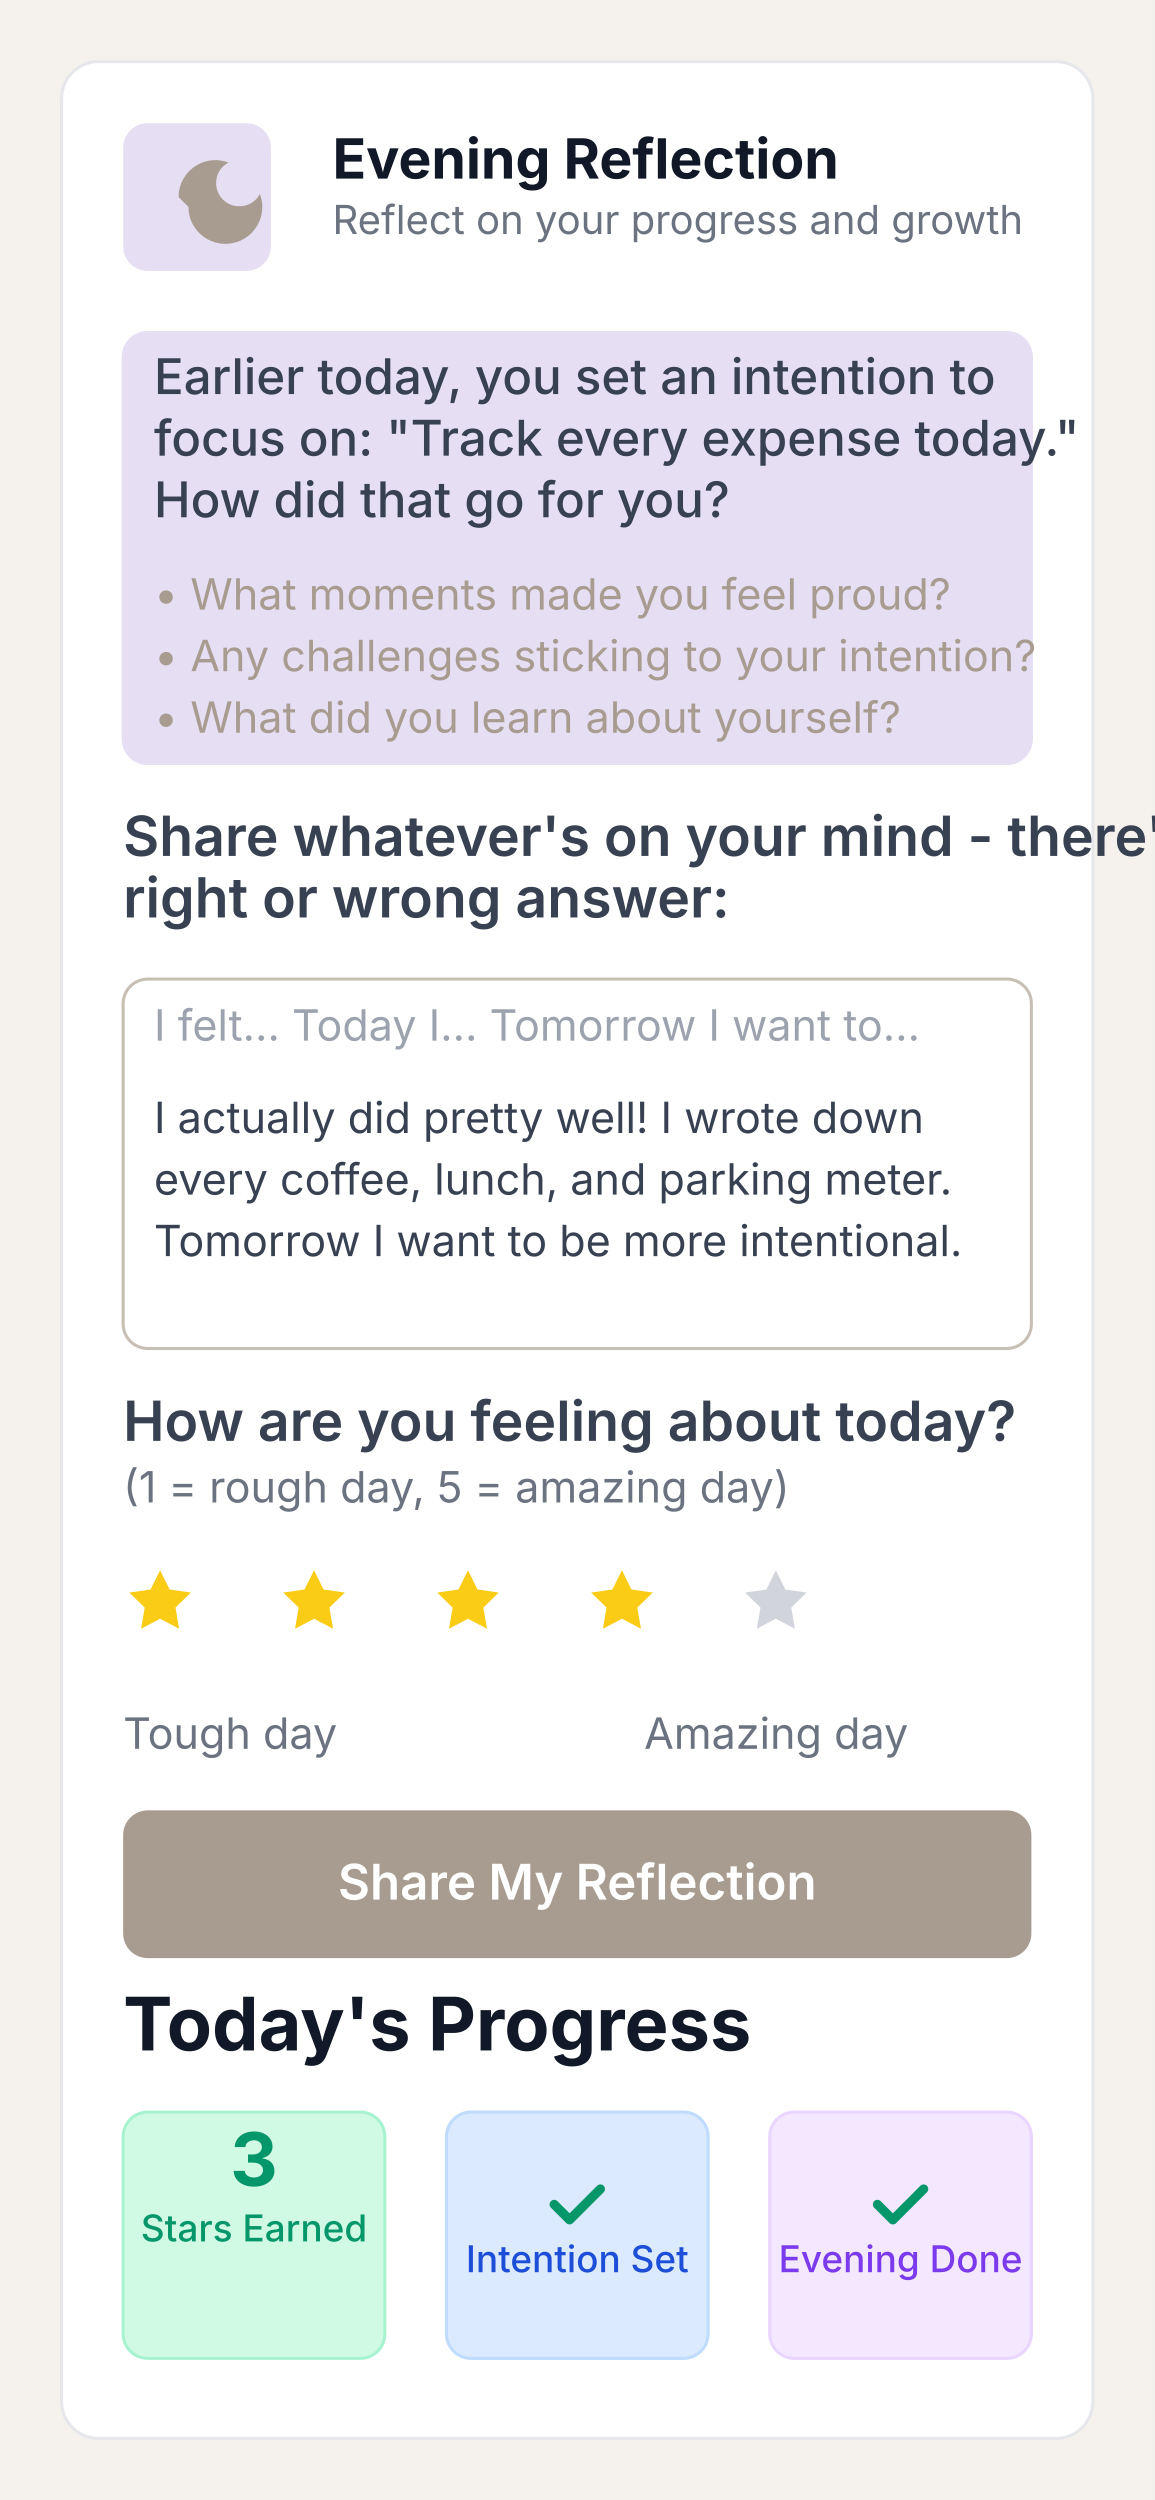
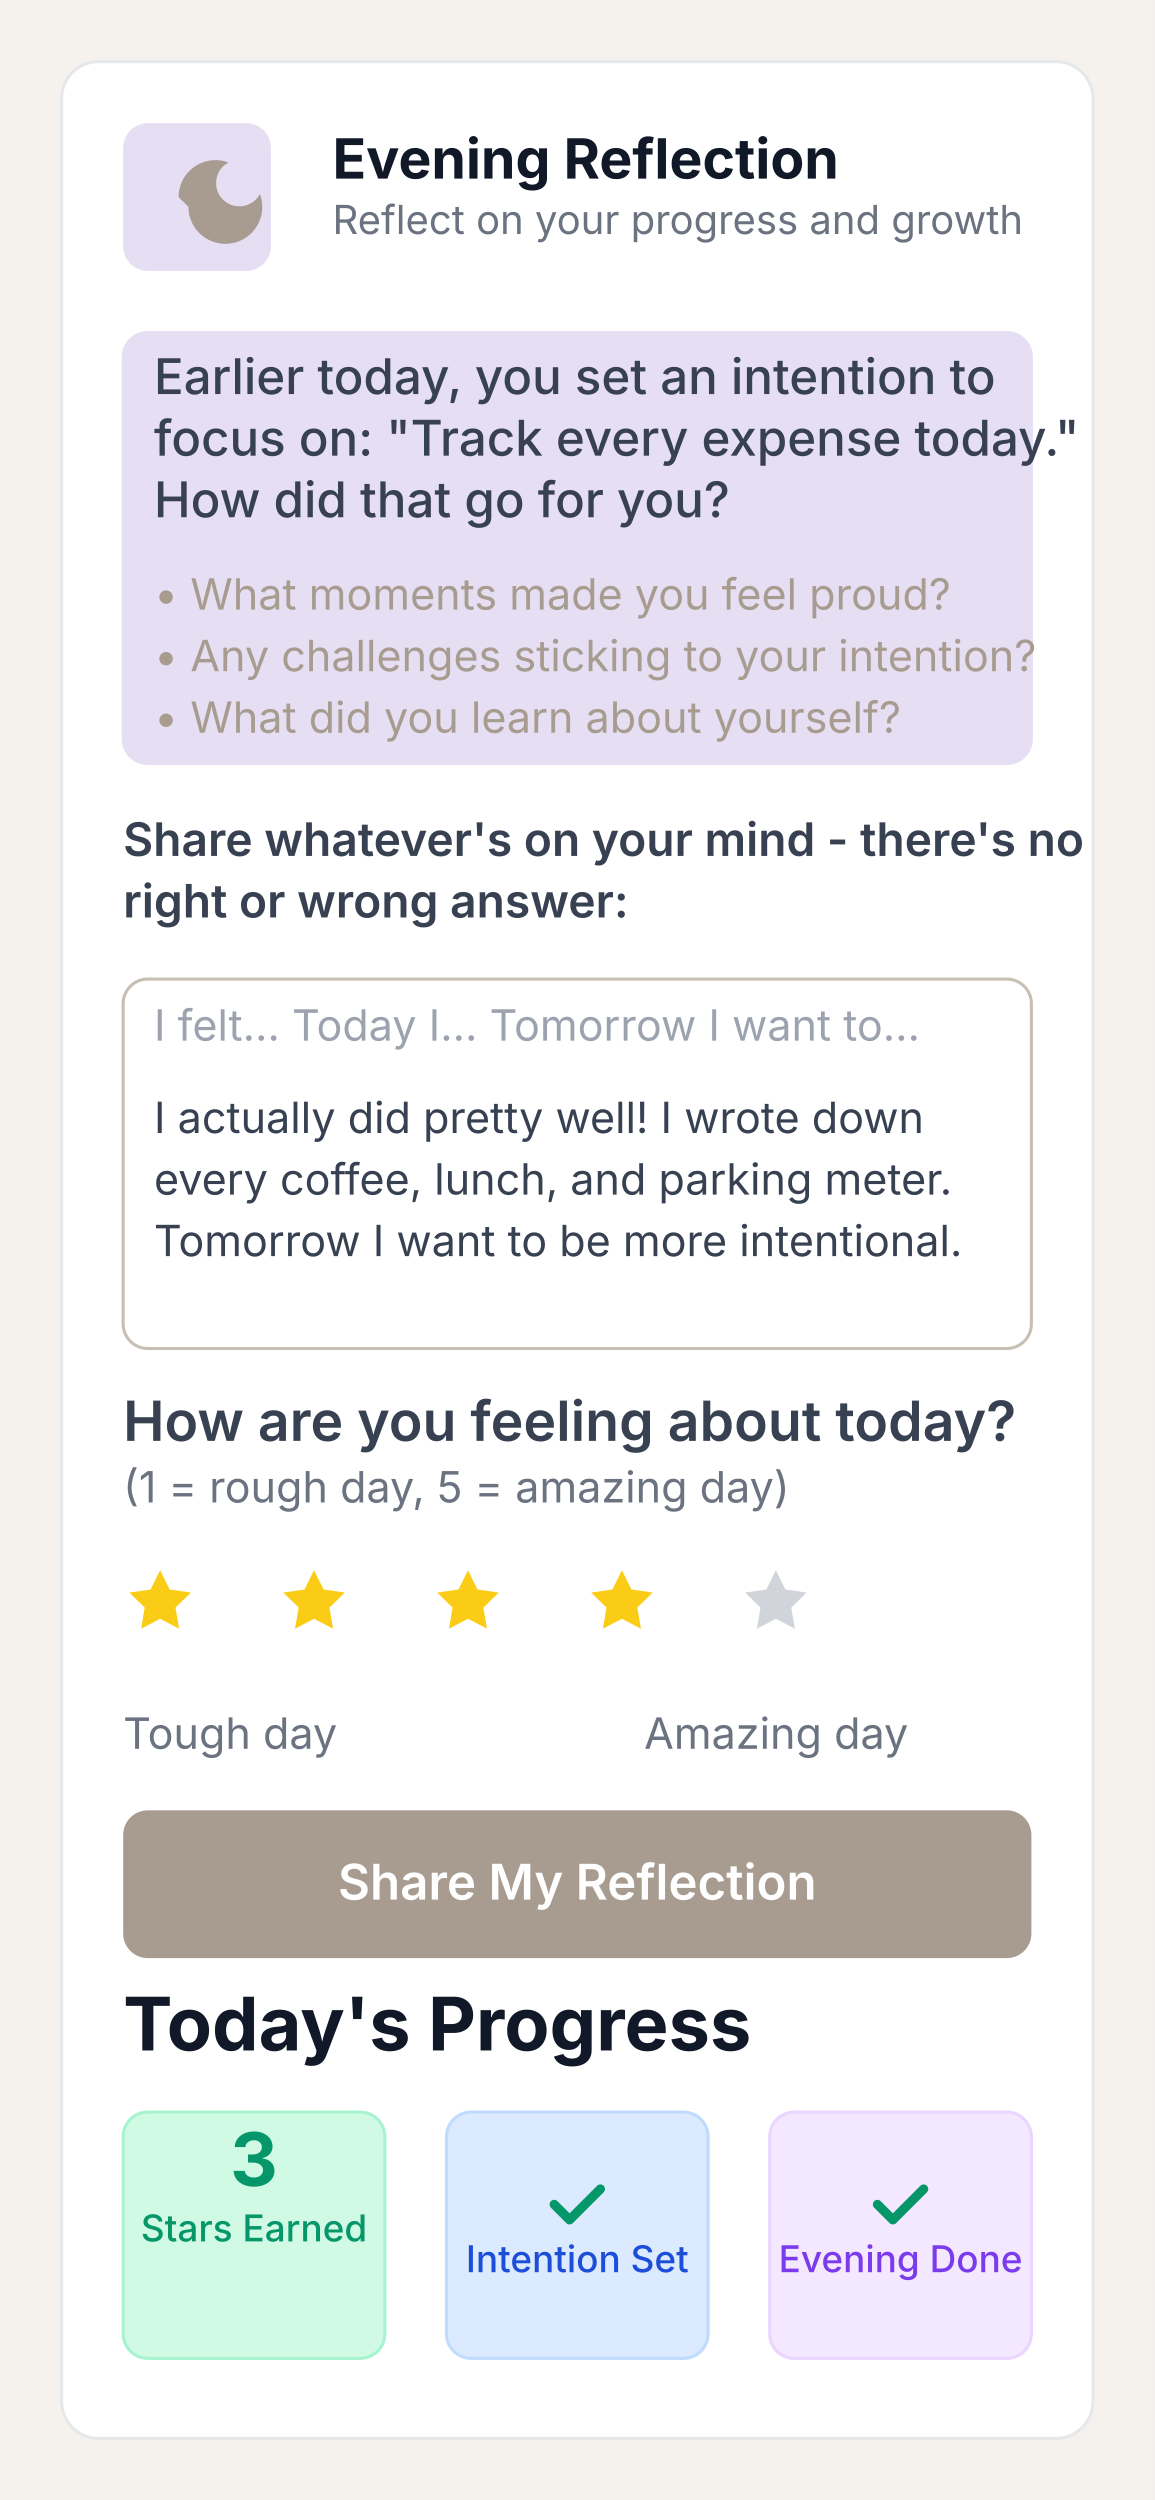
<svg xmlns="http://www.w3.org/2000/svg" width="375" height="812" viewBox="0 0 375 812" fill="none">
  <rect width="375" height="812" fill="#F5F2ED" />
  <rect x="20" y="20" width="335" height="772" rx="12" fill="white" stroke="#E5E7EB" />
  <rect x="40" y="40" width="48" height="48" rx="8" fill="#E6DFF4" />
  <path d="M58 64c0-6.627 5.373-12 12-12 1.5 0 2.9.3 4.2.8-2.4 1.2-4 3.7-4 6.7 0 4.1 3.3 7.5 7.5 7.5 3 0 5.5-1.6 6.7-4 .5 1.3.8 2.7.8 4.2 0 6.627-5.373 12-12 12s-12-5.373-12-12z" fill="#A89C90" />
  <text x="108" y="58" font-family="Inter, sans-serif" font-size="18" font-weight="700" fill="#111827">Evening Reflection</text>
  <text x="108" y="76" font-family="Inter, sans-serif" font-size="13" fill="#6B7280">Reflect on your progress and growth</text>
  <rect x="40" y="108" width="295" height="140" rx="8" fill="#E6DFF4" stroke="#E6DFF4" />
  <text x="50" y="128" font-family="Inter, sans-serif" font-size="16" font-weight="500" fill="#374151">Earlier today, you set an intention to</text>
  <text x="50" y="148" font-family="Inter, sans-serif" font-size="16" font-weight="500" fill="#374151">focus on: "Track every expense today."</text>
  <text x="50" y="168" font-family="Inter, sans-serif" font-size="16" font-weight="500" fill="#374151">How did that go for you?</text>
  <text x="50" y="198" font-family="Inter, sans-serif" font-size="14" fill="#A89C90">• What moments made you feel proud?</text>
  <text x="50" y="218" font-family="Inter, sans-serif" font-size="14" fill="#A89C90">• Any challenges sticking to your intention?</text>
  <text x="50" y="238" font-family="Inter, sans-serif" font-size="14" fill="#A89C90">• What did you learn about yourself?</text>
-   <text x="40" y="278" font-family="Inter, sans-serif" font-size="18" font-weight="600" fill="#374151">Share whatever's on your mind - there's no</text>
-   <text x="40" y="298" font-family="Inter, sans-serif" font-size="18" font-weight="600" fill="#374151">right or wrong answer:</text>
+   <text x="40" y="278" font-family="Inter, sans-serif" font-size="15" font-weight="600" fill="#374151">Share whatever's on your mind - there's no</text>
+   <text x="40" y="298" font-family="Inter, sans-serif" font-size="15" font-weight="600" fill="#374151">right or wrong answer:</text>
  <rect x="40" y="318" width="295" height="120" rx="8" fill="white" stroke="#C7BFB4" />
  <text x="50" y="338" font-family="Inter, sans-serif" font-size="14" fill="#9CA3AF">I felt... Today I... Tomorrow I want to...</text>
  <text x="50" y="368" font-family="Inter, sans-serif" font-size="14" fill="#374151">I actually did pretty well! I wrote down</text>
  <text x="50" y="388" font-family="Inter, sans-serif" font-size="14" fill="#374151">every coffee, lunch, and parking meter.</text>
  <text x="50" y="408" font-family="Inter, sans-serif" font-size="14" fill="#374151">Tomorrow I want to be more intentional.</text>
  <text x="40" y="468" font-family="Inter, sans-serif" font-size="18" font-weight="600" fill="#374151">How are you feeling about today?</text>
  <text x="40" y="488" font-family="Inter, sans-serif" font-size="14" fill="#6B7280">(1 = rough day, 5 = amazing day)</text>
  <g transform="translate(40, 508)">
    <path d="M12 2l3.09 6.26L22 9.27l-5 4.87 1.18 6.88L12 17.77l-6.18 3.25L7 14.14 2 9.27l6.91-1.01L12 2z" fill="#FACC15" />
    <path d="M62 2l3.09 6.26L72 9.27l-5 4.87 1.18 6.88L62 17.77l-6.18 3.25L57 14.14 52 9.27l6.91-1.01L62 2z" fill="#FACC15" />
    <path d="M112 2l3.09 6.26L122 9.27l-5 4.87 1.18 6.88L112 17.77l-6.18 3.25L107 14.14 102 9.27l6.91-1.01L112 2z" fill="#FACC15" />
    <path d="M162 2l3.09 6.26L172 9.27l-5 4.87 1.18 6.88L162 17.77l-6.18 3.25L157 14.14 152 9.27l6.91-1.01L162 2z" fill="#FACC15" />
    <path d="M212 2l3.09 6.26L222 9.27l-5 4.87 1.18 6.88L212 17.77l-6.18 3.25L207 14.14 202 9.27l6.91-1.01L212 2z" fill="#D1D5DB" />
  </g>
  <text x="40" y="568" font-family="Inter, sans-serif" font-size="14" fill="#6B7280">Tough day</text>
  <text x="295" y="568" font-family="Inter, sans-serif" font-size="14" fill="#6B7280" text-anchor="end">Amazing day</text>
  <rect x="40" y="588" width="295" height="48" rx="8" fill="#A89C90" />
  <text x="187.5" y="617" font-family="Inter, sans-serif" font-size="16" font-weight="600" fill="white" text-anchor="middle">Share My Reflection</text>
  <text x="40" y="666" font-family="Inter, sans-serif" font-size="24" font-weight="700" fill="#111827">Today's Progress</text>
  <rect x="40" y="686" width="85" height="80" rx="8" fill="#D1FAE5" stroke="#A7F3D0" />
  <text x="82.5" y="710" font-family="Inter, sans-serif" font-size="24" font-weight="700" fill="#059669" text-anchor="middle">3</text>
  <text x="82.5" y="728" font-family="Inter, sans-serif" font-size="12" font-weight="500" fill="#059669" text-anchor="middle">Stars Earned</text>
  <rect x="145" y="686" width="85" height="80" rx="8" fill="#DBEAFE" stroke="#BFDBFE" />
  <path d="M180 716l5 5 10-10" stroke="#059669" stroke-width="3" fill="none" stroke-linecap="round" stroke-linejoin="round" />
  <text x="187.5" y="738" font-family="Inter, sans-serif" font-size="12" font-weight="500" fill="#1D4ED8" text-anchor="middle">Intention Set</text>
  <rect x="250" y="686" width="85" height="80" rx="8" fill="#F3E8FF" stroke="#E9D5FF" />
  <path d="M285 716l5 5 10-10" stroke="#059669" stroke-width="3" fill="none" stroke-linecap="round" stroke-linejoin="round" />
  <text x="292.5" y="738" font-family="Inter, sans-serif" font-size="12" font-weight="500" fill="#7C3AED" text-anchor="middle">Evening Done</text>
</svg>
